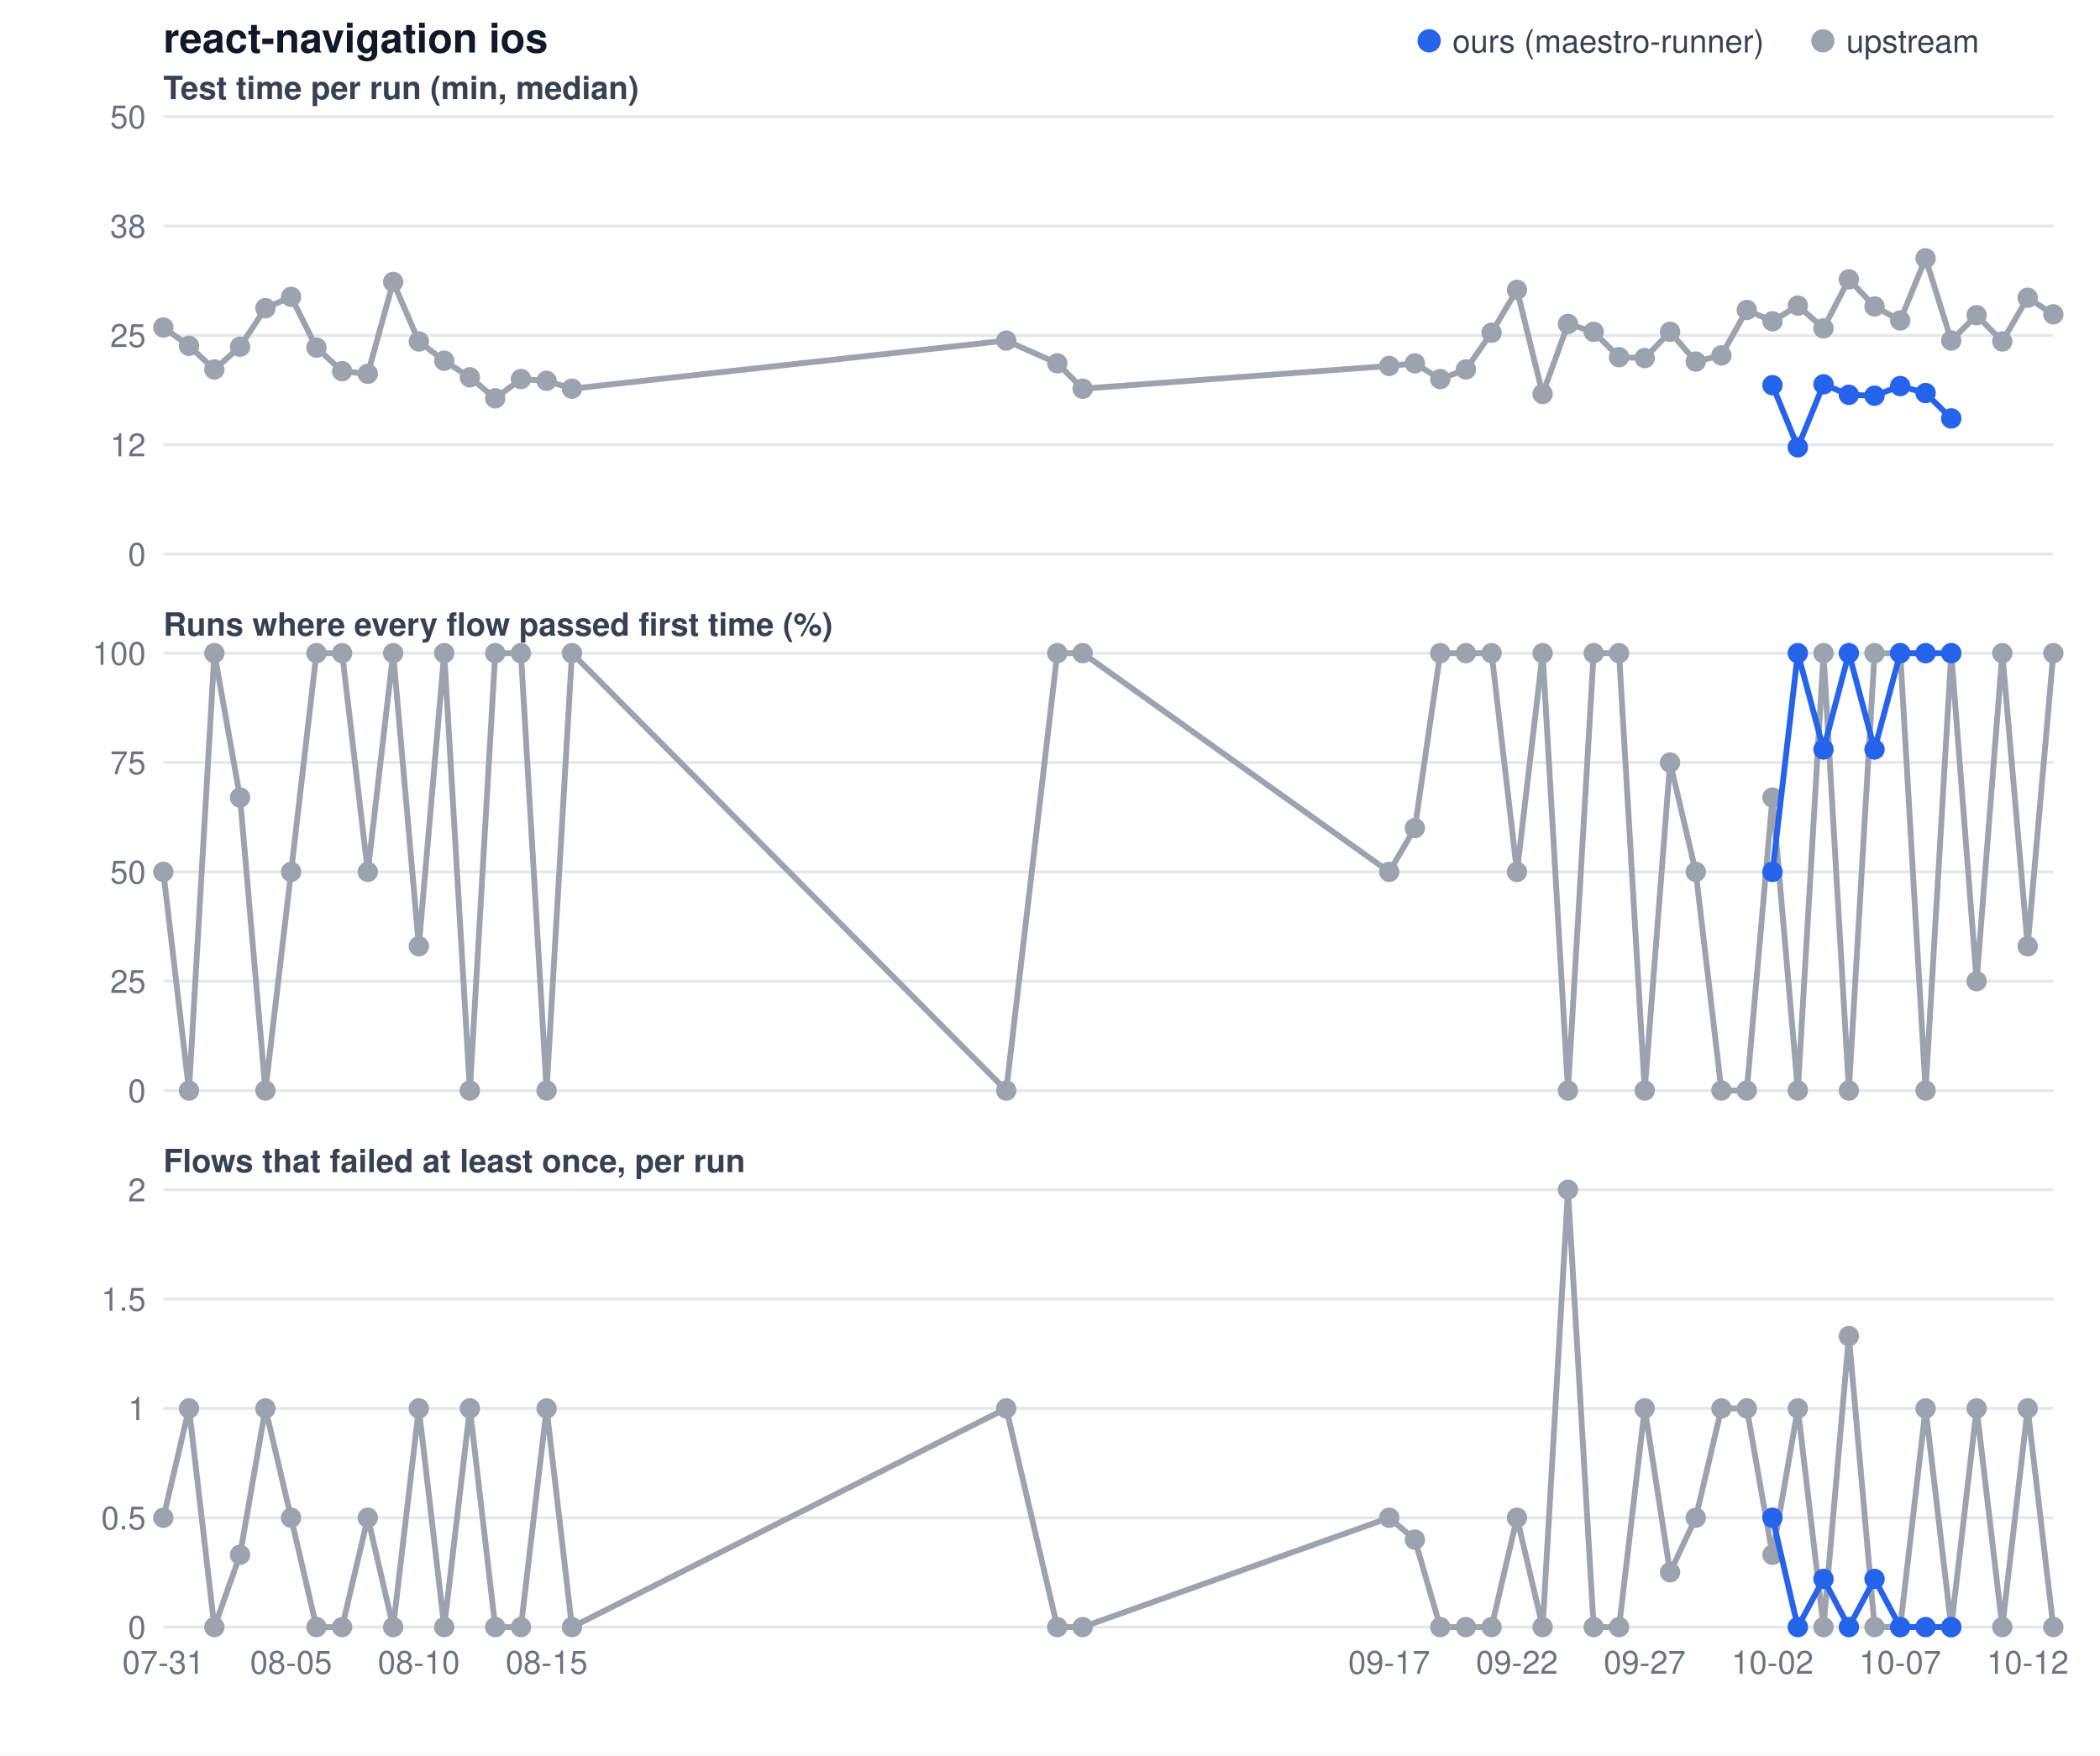
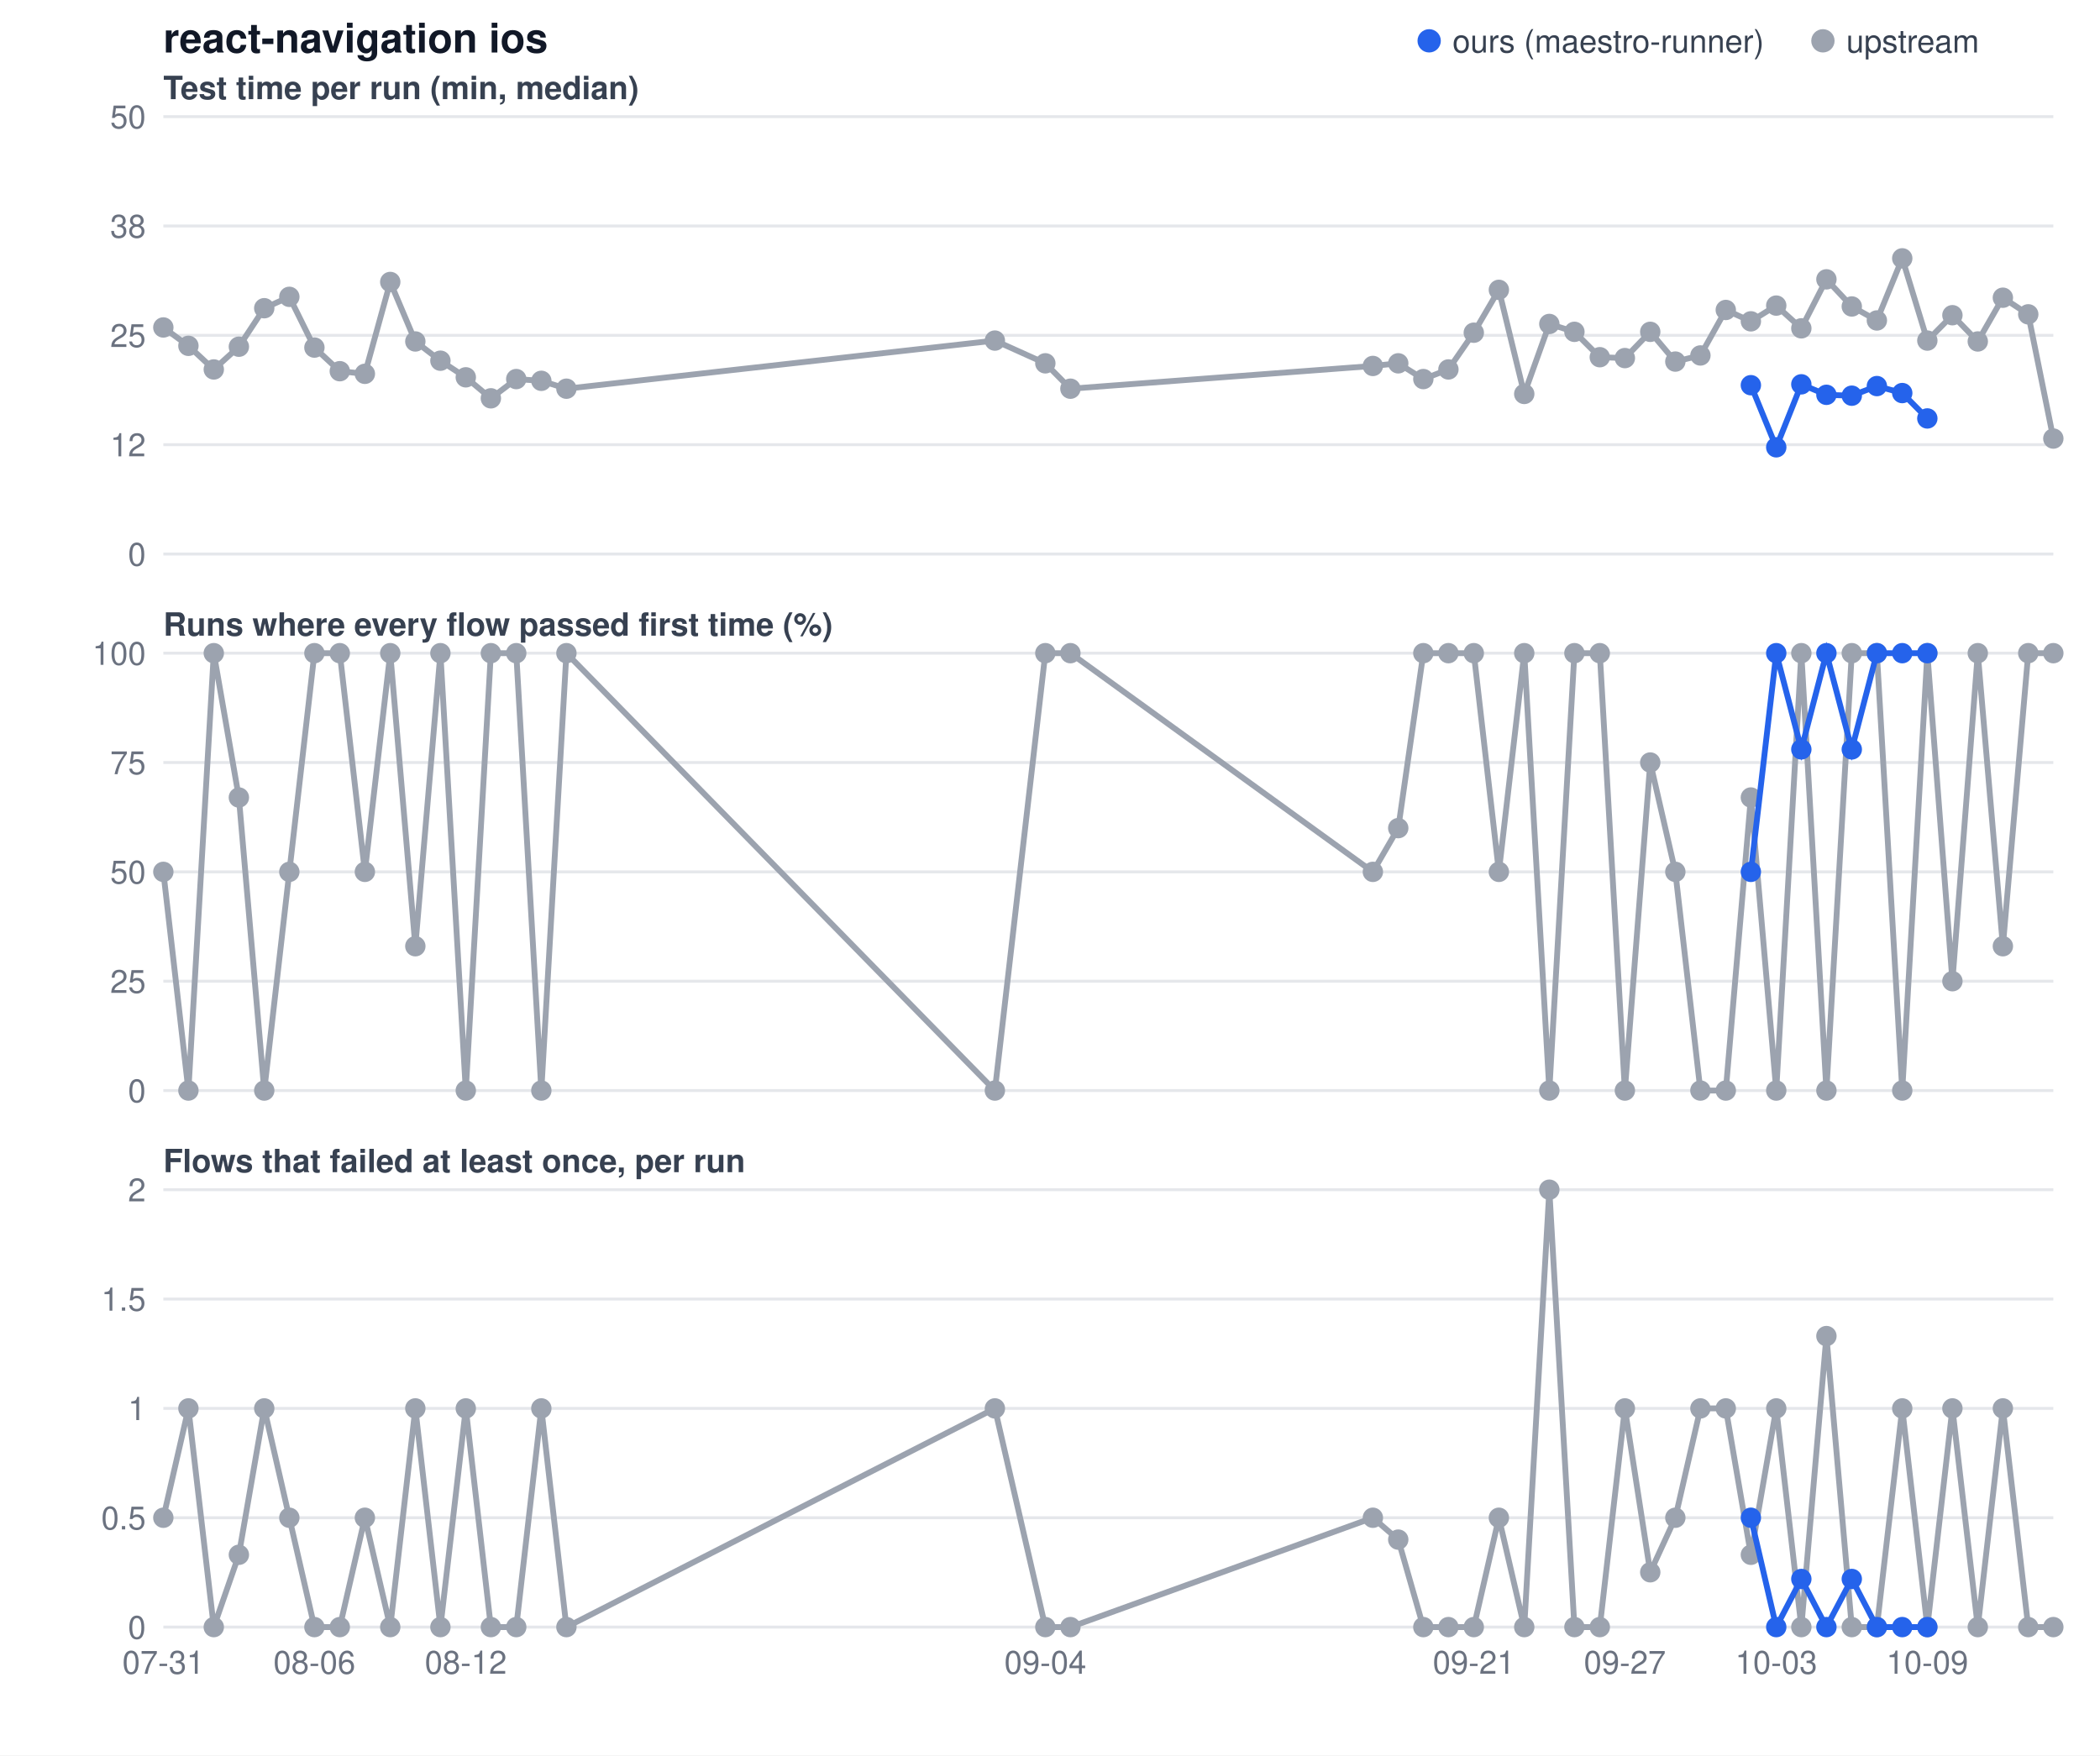
<svg xmlns="http://www.w3.org/2000/svg" width="720" height="602" font-family="-apple-system,Segoe UI,Helvetica,Arial,sans-serif" font-size="11">
  <rect width="100%" height="100%" fill="#ffffff" />
  <text x="56" y="18" font-size="14" font-weight="600" fill="#111827">react-navigation ios</text>
  <circle cx="490" cy="14" r="4" fill="#2563eb" />
  <text x="498" y="18" fill="#374151">ours (maestro-runner)</text>
  <circle cx="625" cy="14" r="4" fill="#9ca3af" />
  <text x="633" y="18" fill="#374151">upstream</text>
  <text x="56" y="34" fill="#374151" font-weight="600">Test time per run (min, median)</text>
  <line x1="56" x2="704" y1="190.0" y2="190.0" stroke="#e5e7eb" />
  <text x="50" y="194.0" text-anchor="end" fill="#6b7280">0</text>
  <line x1="56" x2="704" y1="152.5" y2="152.5" stroke="#e5e7eb" />
  <text x="50" y="156.5" text-anchor="end" fill="#6b7280">12</text>
  <line x1="56" x2="704" y1="115.0" y2="115.0" stroke="#e5e7eb" />
  <text x="50" y="119.0" text-anchor="end" fill="#6b7280">25</text>
  <line x1="56" x2="704" y1="77.5" y2="77.5" stroke="#e5e7eb" />
  <text x="50" y="81.5" text-anchor="end" fill="#6b7280">38</text>
  <line x1="56" x2="704" y1="40.0" y2="40.0" stroke="#e5e7eb" />
  <text x="50" y="44.0" text-anchor="end" fill="#6b7280">50</text>
-   <polyline fill="none" stroke="#9ca3af" stroke-width="2" points="56.0,112.3 64.8,118.6 73.5,126.7 82.3,118.9 91.0,105.7 99.8,101.8 108.5,119.2 117.3,127.3 126.1,128.2 134.8,96.7 143.6,117.1 152.3,123.7 161.1,129.4 169.8,136.6 178.6,130.0 187.4,130.6 196.1,133.3 345.0,116.8 362.5,124.6 371.2,133.3 476.3,125.5 485.1,124.6 493.8,130.0 502.6,126.7 511.4,114.1 520.1,99.4 528.9,135.1 537.6,111.1 546.4,113.8 555.1,122.5 563.9,122.8 572.6,113.8 581.4,124.0 590.2,121.9 598.9,106.3 607.7,110.2 616.4,104.8 625.2,112.6 633.9,95.8 642.7,105.1 651.5,109.9 660.2,88.6 669.0,116.8 677.7,108.1 686.5,117.1 695.2,102.1 704.0,107.8" />
+   <polyline fill="none" stroke="#9ca3af" stroke-width="2" points="56.0,112.3 64.6,118.6 73.3,126.7 81.9,118.9 90.6,105.7 99.2,101.8 107.8,119.2 116.5,127.3 125.1,128.2 133.8,96.7 142.4,117.1 151.0,123.7 159.7,129.4 168.3,136.6 177.0,130.0 185.6,130.6 194.2,133.3 341.1,116.8 358.4,124.6 367.0,133.3 470.7,125.5 479.4,124.6 488.0,130.0 496.6,126.7 505.3,114.1 513.9,99.4 522.6,135.1 531.2,111.1 539.8,113.8 548.5,122.5 557.1,122.8 565.8,113.8 574.4,124.0 583.0,121.9 591.7,106.3 600.3,110.2 609.0,104.8 617.6,112.6 626.2,95.8 634.9,105.1 643.5,109.9 652.2,88.6 660.8,116.8 669.4,108.1 678.1,117.1 686.7,102.1 695.4,107.8 704.0,150.4" />
  <circle cx="56.0" cy="112.3" r="3.5" fill="#9ca3af" />
-   <circle cx="64.8" cy="118.6" r="3.5" fill="#9ca3af" />
-   <circle cx="73.5" cy="126.7" r="3.5" fill="#9ca3af" />
-   <circle cx="82.3" cy="118.9" r="3.5" fill="#9ca3af" />
-   <circle cx="91.0" cy="105.7" r="3.5" fill="#9ca3af" />
-   <circle cx="99.8" cy="101.8" r="3.5" fill="#9ca3af" />
-   <circle cx="108.5" cy="119.2" r="3.5" fill="#9ca3af" />
-   <circle cx="117.3" cy="127.3" r="3.5" fill="#9ca3af" />
-   <circle cx="126.1" cy="128.2" r="3.5" fill="#9ca3af" />
-   <circle cx="134.8" cy="96.7" r="3.5" fill="#9ca3af" />
-   <circle cx="143.6" cy="117.1" r="3.5" fill="#9ca3af" />
-   <circle cx="152.3" cy="123.7" r="3.5" fill="#9ca3af" />
-   <circle cx="161.1" cy="129.4" r="3.5" fill="#9ca3af" />
-   <circle cx="169.8" cy="136.6" r="3.5" fill="#9ca3af" />
-   <circle cx="178.6" cy="130.0" r="3.5" fill="#9ca3af" />
-   <circle cx="187.4" cy="130.6" r="3.5" fill="#9ca3af" />
-   <circle cx="196.1" cy="133.3" r="3.5" fill="#9ca3af" />
-   <circle cx="345.0" cy="116.8" r="3.5" fill="#9ca3af" />
-   <circle cx="362.5" cy="124.6" r="3.5" fill="#9ca3af" />
-   <circle cx="371.2" cy="133.3" r="3.5" fill="#9ca3af" />
-   <circle cx="476.3" cy="125.5" r="3.5" fill="#9ca3af" />
-   <circle cx="485.1" cy="124.6" r="3.5" fill="#9ca3af" />
-   <circle cx="493.8" cy="130.0" r="3.5" fill="#9ca3af" />
-   <circle cx="502.6" cy="126.7" r="3.5" fill="#9ca3af" />
-   <circle cx="511.4" cy="114.1" r="3.5" fill="#9ca3af" />
-   <circle cx="520.1" cy="99.4" r="3.5" fill="#9ca3af" />
-   <circle cx="528.9" cy="135.1" r="3.5" fill="#9ca3af" />
-   <circle cx="537.6" cy="111.1" r="3.5" fill="#9ca3af" />
-   <circle cx="546.4" cy="113.8" r="3.5" fill="#9ca3af" />
-   <circle cx="555.1" cy="122.5" r="3.5" fill="#9ca3af" />
-   <circle cx="563.9" cy="122.8" r="3.5" fill="#9ca3af" />
-   <circle cx="572.6" cy="113.8" r="3.5" fill="#9ca3af" />
-   <circle cx="581.4" cy="124.0" r="3.5" fill="#9ca3af" />
-   <circle cx="590.2" cy="121.9" r="3.5" fill="#9ca3af" />
-   <circle cx="598.9" cy="106.3" r="3.5" fill="#9ca3af" />
-   <circle cx="607.7" cy="110.2" r="3.5" fill="#9ca3af" />
-   <circle cx="616.4" cy="104.8" r="3.5" fill="#9ca3af" />
-   <circle cx="625.2" cy="112.6" r="3.5" fill="#9ca3af" />
-   <circle cx="633.9" cy="95.8" r="3.5" fill="#9ca3af" />
-   <circle cx="642.7" cy="105.1" r="3.5" fill="#9ca3af" />
-   <circle cx="651.5" cy="109.9" r="3.5" fill="#9ca3af" />
-   <circle cx="660.2" cy="88.6" r="3.5" fill="#9ca3af" />
-   <circle cx="669.0" cy="116.8" r="3.5" fill="#9ca3af" />
-   <circle cx="677.7" cy="108.1" r="3.5" fill="#9ca3af" />
-   <circle cx="686.5" cy="117.1" r="3.5" fill="#9ca3af" />
-   <circle cx="695.2" cy="102.1" r="3.5" fill="#9ca3af" />
-   <circle cx="704.0" cy="107.8" r="3.5" fill="#9ca3af" />
-   <polyline fill="none" stroke="#2563eb" stroke-width="2" points="607.7,132.1 616.4,153.4 625.2,131.8 633.9,135.4 642.7,135.7 651.5,132.4 660.2,134.8 669.0,143.5" />
-   <circle cx="607.7" cy="132.1" r="3.5" fill="#2563eb" />
-   <circle cx="616.4" cy="153.4" r="3.5" fill="#2563eb" />
-   <circle cx="625.2" cy="131.8" r="3.5" fill="#2563eb" />
-   <circle cx="633.9" cy="135.4" r="3.5" fill="#2563eb" />
-   <circle cx="642.7" cy="135.7" r="3.5" fill="#2563eb" />
-   <circle cx="651.5" cy="132.4" r="3.5" fill="#2563eb" />
-   <circle cx="660.2" cy="134.8" r="3.5" fill="#2563eb" />
-   <circle cx="669.0" cy="143.5" r="3.5" fill="#2563eb" />
+   <circle cx="64.6" cy="118.6" r="3.5" fill="#9ca3af" />
+   <circle cx="73.3" cy="126.7" r="3.5" fill="#9ca3af" />
+   <circle cx="81.9" cy="118.9" r="3.5" fill="#9ca3af" />
+   <circle cx="90.6" cy="105.7" r="3.5" fill="#9ca3af" />
+   <circle cx="99.2" cy="101.8" r="3.5" fill="#9ca3af" />
+   <circle cx="107.8" cy="119.2" r="3.5" fill="#9ca3af" />
+   <circle cx="116.5" cy="127.3" r="3.5" fill="#9ca3af" />
+   <circle cx="125.1" cy="128.2" r="3.5" fill="#9ca3af" />
+   <circle cx="133.8" cy="96.7" r="3.5" fill="#9ca3af" />
+   <circle cx="142.4" cy="117.1" r="3.5" fill="#9ca3af" />
+   <circle cx="151.0" cy="123.7" r="3.5" fill="#9ca3af" />
+   <circle cx="159.7" cy="129.4" r="3.5" fill="#9ca3af" />
+   <circle cx="168.3" cy="136.6" r="3.5" fill="#9ca3af" />
+   <circle cx="177.0" cy="130.0" r="3.5" fill="#9ca3af" />
+   <circle cx="185.6" cy="130.6" r="3.5" fill="#9ca3af" />
+   <circle cx="194.2" cy="133.3" r="3.5" fill="#9ca3af" />
+   <circle cx="341.1" cy="116.8" r="3.5" fill="#9ca3af" />
+   <circle cx="358.4" cy="124.6" r="3.5" fill="#9ca3af" />
+   <circle cx="367.0" cy="133.3" r="3.5" fill="#9ca3af" />
+   <circle cx="470.7" cy="125.5" r="3.5" fill="#9ca3af" />
+   <circle cx="479.4" cy="124.6" r="3.5" fill="#9ca3af" />
+   <circle cx="488.0" cy="130.0" r="3.5" fill="#9ca3af" />
+   <circle cx="496.6" cy="126.7" r="3.5" fill="#9ca3af" />
+   <circle cx="505.3" cy="114.1" r="3.5" fill="#9ca3af" />
+   <circle cx="513.9" cy="99.4" r="3.5" fill="#9ca3af" />
+   <circle cx="522.6" cy="135.1" r="3.5" fill="#9ca3af" />
+   <circle cx="531.2" cy="111.1" r="3.5" fill="#9ca3af" />
+   <circle cx="539.8" cy="113.8" r="3.5" fill="#9ca3af" />
+   <circle cx="548.5" cy="122.5" r="3.5" fill="#9ca3af" />
+   <circle cx="557.1" cy="122.8" r="3.5" fill="#9ca3af" />
+   <circle cx="565.8" cy="113.8" r="3.5" fill="#9ca3af" />
+   <circle cx="574.4" cy="124.0" r="3.5" fill="#9ca3af" />
+   <circle cx="583.0" cy="121.9" r="3.5" fill="#9ca3af" />
+   <circle cx="591.7" cy="106.3" r="3.5" fill="#9ca3af" />
+   <circle cx="600.3" cy="110.2" r="3.5" fill="#9ca3af" />
+   <circle cx="609.0" cy="104.8" r="3.5" fill="#9ca3af" />
+   <circle cx="617.6" cy="112.6" r="3.5" fill="#9ca3af" />
+   <circle cx="626.2" cy="95.8" r="3.5" fill="#9ca3af" />
+   <circle cx="634.9" cy="105.1" r="3.5" fill="#9ca3af" />
+   <circle cx="643.5" cy="109.9" r="3.5" fill="#9ca3af" />
+   <circle cx="652.2" cy="88.6" r="3.5" fill="#9ca3af" />
+   <circle cx="660.8" cy="116.8" r="3.5" fill="#9ca3af" />
+   <circle cx="669.4" cy="108.1" r="3.5" fill="#9ca3af" />
+   <circle cx="678.1" cy="117.1" r="3.5" fill="#9ca3af" />
+   <circle cx="686.7" cy="102.1" r="3.5" fill="#9ca3af" />
+   <circle cx="695.4" cy="107.8" r="3.5" fill="#9ca3af" />
+   <circle cx="704.0" cy="150.4" r="3.5" fill="#9ca3af" />
+   <polyline fill="none" stroke="#2563eb" stroke-width="2" points="600.3,132.1 609.0,153.4 617.6,131.8 626.2,135.4 634.9,135.7 643.5,132.4 652.2,134.8 660.8,143.5" />
+   <circle cx="600.3" cy="132.1" r="3.5" fill="#2563eb" />
+   <circle cx="609.0" cy="153.4" r="3.5" fill="#2563eb" />
+   <circle cx="617.6" cy="131.8" r="3.5" fill="#2563eb" />
+   <circle cx="626.2" cy="135.4" r="3.5" fill="#2563eb" />
+   <circle cx="634.9" cy="135.7" r="3.5" fill="#2563eb" />
+   <circle cx="643.5" cy="132.4" r="3.5" fill="#2563eb" />
+   <circle cx="652.2" cy="134.8" r="3.5" fill="#2563eb" />
+   <circle cx="660.8" cy="143.5" r="3.5" fill="#2563eb" />
  <text x="56" y="218" fill="#374151" font-weight="600">Runs where every flow passed first time (%)</text>
  <line x1="56" x2="704" y1="374.0" y2="374.0" stroke="#e5e7eb" />
  <text x="50" y="378.0" text-anchor="end" fill="#6b7280">0</text>
  <line x1="56" x2="704" y1="336.5" y2="336.5" stroke="#e5e7eb" />
  <text x="50" y="340.5" text-anchor="end" fill="#6b7280">25</text>
  <line x1="56" x2="704" y1="299.0" y2="299.0" stroke="#e5e7eb" />
  <text x="50" y="303.0" text-anchor="end" fill="#6b7280">50</text>
  <line x1="56" x2="704" y1="261.5" y2="261.5" stroke="#e5e7eb" />
  <text x="50" y="265.5" text-anchor="end" fill="#6b7280">75</text>
  <line x1="56" x2="704" y1="224.0" y2="224.0" stroke="#e5e7eb" />
  <text x="50" y="228.0" text-anchor="end" fill="#6b7280">100</text>
-   <polyline fill="none" stroke="#9ca3af" stroke-width="2" points="56.0,299.0 64.8,374.0 73.5,224.0 82.3,273.5 91.0,374.0 99.8,299.0 108.5,224.0 117.3,224.0 126.1,299.0 134.8,224.0 143.6,324.5 152.3,224.0 161.1,374.0 169.8,224.0 178.6,224.0 187.4,374.0 196.1,224.0 345.0,374.0 362.5,224.0 371.2,224.0 476.3,299.0 485.1,284.0 493.8,224.0 502.6,224.0 511.4,224.0 520.1,299.0 528.9,224.0 537.6,374.0 546.4,224.0 555.1,224.0 563.9,374.0 572.6,261.5 581.4,299.0 590.2,374.0 598.9,374.0 607.7,273.5 616.4,374.0 625.2,224.0 633.9,374.0 642.7,224.0 651.5,224.0 660.2,374.0 669.0,224.0 677.7,336.5 686.5,224.0 695.2,324.5 704.0,224.0" />
+   <polyline fill="none" stroke="#9ca3af" stroke-width="2" points="56.0,299.0 64.6,374.0 73.3,224.0 81.9,273.5 90.6,374.0 99.2,299.0 107.8,224.0 116.5,224.0 125.1,299.0 133.8,224.0 142.4,324.5 151.0,224.0 159.7,374.0 168.3,224.0 177.0,224.0 185.6,374.0 194.2,224.0 341.1,374.0 358.4,224.0 367.0,224.0 470.7,299.0 479.4,284.0 488.0,224.0 496.6,224.0 505.3,224.0 513.9,299.0 522.6,224.0 531.2,374.0 539.8,224.0 548.5,224.0 557.1,374.0 565.8,261.5 574.4,299.0 583.0,374.0 591.7,374.0 600.3,273.5 609.0,374.0 617.6,224.0 626.2,374.0 634.9,224.0 643.5,224.0 652.2,374.0 660.8,224.0 669.4,336.5 678.1,224.0 686.7,324.5 695.4,224.0 704.0,224.0" />
  <circle cx="56.0" cy="299.0" r="3.5" fill="#9ca3af" />
-   <circle cx="64.8" cy="374.0" r="3.5" fill="#9ca3af" />
-   <circle cx="73.5" cy="224.0" r="3.5" fill="#9ca3af" />
-   <circle cx="82.3" cy="273.5" r="3.5" fill="#9ca3af" />
-   <circle cx="91.0" cy="374.0" r="3.5" fill="#9ca3af" />
-   <circle cx="99.8" cy="299.0" r="3.5" fill="#9ca3af" />
-   <circle cx="108.5" cy="224.0" r="3.5" fill="#9ca3af" />
-   <circle cx="117.3" cy="224.0" r="3.5" fill="#9ca3af" />
-   <circle cx="126.1" cy="299.0" r="3.5" fill="#9ca3af" />
-   <circle cx="134.8" cy="224.0" r="3.5" fill="#9ca3af" />
-   <circle cx="143.6" cy="324.5" r="3.5" fill="#9ca3af" />
-   <circle cx="152.3" cy="224.0" r="3.5" fill="#9ca3af" />
-   <circle cx="161.1" cy="374.0" r="3.5" fill="#9ca3af" />
-   <circle cx="169.8" cy="224.0" r="3.5" fill="#9ca3af" />
-   <circle cx="178.6" cy="224.0" r="3.5" fill="#9ca3af" />
-   <circle cx="187.4" cy="374.0" r="3.5" fill="#9ca3af" />
-   <circle cx="196.1" cy="224.0" r="3.5" fill="#9ca3af" />
-   <circle cx="345.0" cy="374.0" r="3.5" fill="#9ca3af" />
-   <circle cx="362.5" cy="224.0" r="3.5" fill="#9ca3af" />
-   <circle cx="371.2" cy="224.0" r="3.5" fill="#9ca3af" />
-   <circle cx="476.3" cy="299.0" r="3.5" fill="#9ca3af" />
-   <circle cx="485.1" cy="284.0" r="3.5" fill="#9ca3af" />
-   <circle cx="493.8" cy="224.0" r="3.5" fill="#9ca3af" />
-   <circle cx="502.6" cy="224.0" r="3.5" fill="#9ca3af" />
-   <circle cx="511.4" cy="224.0" r="3.5" fill="#9ca3af" />
-   <circle cx="520.1" cy="299.0" r="3.5" fill="#9ca3af" />
-   <circle cx="528.9" cy="224.0" r="3.5" fill="#9ca3af" />
-   <circle cx="537.6" cy="374.0" r="3.5" fill="#9ca3af" />
-   <circle cx="546.4" cy="224.0" r="3.5" fill="#9ca3af" />
-   <circle cx="555.1" cy="224.0" r="3.5" fill="#9ca3af" />
-   <circle cx="563.9" cy="374.0" r="3.5" fill="#9ca3af" />
-   <circle cx="572.6" cy="261.5" r="3.5" fill="#9ca3af" />
-   <circle cx="581.4" cy="299.0" r="3.5" fill="#9ca3af" />
-   <circle cx="590.2" cy="374.0" r="3.5" fill="#9ca3af" />
-   <circle cx="598.9" cy="374.0" r="3.5" fill="#9ca3af" />
-   <circle cx="607.7" cy="273.5" r="3.5" fill="#9ca3af" />
-   <circle cx="616.4" cy="374.0" r="3.5" fill="#9ca3af" />
-   <circle cx="625.2" cy="224.0" r="3.5" fill="#9ca3af" />
-   <circle cx="633.9" cy="374.0" r="3.5" fill="#9ca3af" />
-   <circle cx="642.7" cy="224.0" r="3.5" fill="#9ca3af" />
-   <circle cx="651.5" cy="224.0" r="3.5" fill="#9ca3af" />
-   <circle cx="660.2" cy="374.0" r="3.5" fill="#9ca3af" />
-   <circle cx="669.0" cy="224.0" r="3.5" fill="#9ca3af" />
-   <circle cx="677.7" cy="336.5" r="3.5" fill="#9ca3af" />
-   <circle cx="686.5" cy="224.0" r="3.5" fill="#9ca3af" />
-   <circle cx="695.2" cy="324.5" r="3.5" fill="#9ca3af" />
+   <circle cx="64.6" cy="374.0" r="3.5" fill="#9ca3af" />
+   <circle cx="73.3" cy="224.0" r="3.5" fill="#9ca3af" />
+   <circle cx="81.9" cy="273.5" r="3.5" fill="#9ca3af" />
+   <circle cx="90.6" cy="374.0" r="3.5" fill="#9ca3af" />
+   <circle cx="99.2" cy="299.0" r="3.5" fill="#9ca3af" />
+   <circle cx="107.8" cy="224.0" r="3.5" fill="#9ca3af" />
+   <circle cx="116.5" cy="224.0" r="3.5" fill="#9ca3af" />
+   <circle cx="125.1" cy="299.0" r="3.5" fill="#9ca3af" />
+   <circle cx="133.8" cy="224.0" r="3.5" fill="#9ca3af" />
+   <circle cx="142.4" cy="324.5" r="3.5" fill="#9ca3af" />
+   <circle cx="151.0" cy="224.0" r="3.5" fill="#9ca3af" />
+   <circle cx="159.7" cy="374.0" r="3.5" fill="#9ca3af" />
+   <circle cx="168.3" cy="224.0" r="3.5" fill="#9ca3af" />
+   <circle cx="177.0" cy="224.0" r="3.5" fill="#9ca3af" />
+   <circle cx="185.6" cy="374.0" r="3.5" fill="#9ca3af" />
+   <circle cx="194.2" cy="224.0" r="3.5" fill="#9ca3af" />
+   <circle cx="341.1" cy="374.0" r="3.5" fill="#9ca3af" />
+   <circle cx="358.4" cy="224.0" r="3.5" fill="#9ca3af" />
+   <circle cx="367.0" cy="224.0" r="3.5" fill="#9ca3af" />
+   <circle cx="470.7" cy="299.0" r="3.5" fill="#9ca3af" />
+   <circle cx="479.4" cy="284.0" r="3.5" fill="#9ca3af" />
+   <circle cx="488.0" cy="224.0" r="3.5" fill="#9ca3af" />
+   <circle cx="496.6" cy="224.0" r="3.5" fill="#9ca3af" />
+   <circle cx="505.3" cy="224.0" r="3.5" fill="#9ca3af" />
+   <circle cx="513.9" cy="299.0" r="3.5" fill="#9ca3af" />
+   <circle cx="522.6" cy="224.0" r="3.5" fill="#9ca3af" />
+   <circle cx="531.2" cy="374.0" r="3.5" fill="#9ca3af" />
+   <circle cx="539.8" cy="224.0" r="3.5" fill="#9ca3af" />
+   <circle cx="548.5" cy="224.0" r="3.5" fill="#9ca3af" />
+   <circle cx="557.1" cy="374.0" r="3.5" fill="#9ca3af" />
+   <circle cx="565.8" cy="261.5" r="3.5" fill="#9ca3af" />
+   <circle cx="574.4" cy="299.0" r="3.5" fill="#9ca3af" />
+   <circle cx="583.0" cy="374.0" r="3.5" fill="#9ca3af" />
+   <circle cx="591.7" cy="374.0" r="3.5" fill="#9ca3af" />
+   <circle cx="600.3" cy="273.5" r="3.5" fill="#9ca3af" />
+   <circle cx="609.0" cy="374.0" r="3.5" fill="#9ca3af" />
+   <circle cx="617.6" cy="224.0" r="3.5" fill="#9ca3af" />
+   <circle cx="626.2" cy="374.0" r="3.5" fill="#9ca3af" />
+   <circle cx="634.9" cy="224.0" r="3.5" fill="#9ca3af" />
+   <circle cx="643.5" cy="224.0" r="3.5" fill="#9ca3af" />
+   <circle cx="652.2" cy="374.0" r="3.5" fill="#9ca3af" />
+   <circle cx="660.8" cy="224.0" r="3.5" fill="#9ca3af" />
+   <circle cx="669.4" cy="336.5" r="3.5" fill="#9ca3af" />
+   <circle cx="678.1" cy="224.0" r="3.5" fill="#9ca3af" />
+   <circle cx="686.7" cy="324.5" r="3.5" fill="#9ca3af" />
+   <circle cx="695.4" cy="224.0" r="3.5" fill="#9ca3af" />
  <circle cx="704.0" cy="224.0" r="3.5" fill="#9ca3af" />
-   <polyline fill="none" stroke="#2563eb" stroke-width="2" points="607.7,299.0 616.4,224.0 625.2,257.0 633.9,224.0 642.7,257.0 651.5,224.0 660.2,224.0 669.0,224.0" />
-   <circle cx="607.7" cy="299.0" r="3.5" fill="#2563eb" />
-   <circle cx="616.4" cy="224.0" r="3.5" fill="#2563eb" />
-   <circle cx="625.2" cy="257.0" r="3.5" fill="#2563eb" />
-   <circle cx="633.9" cy="224.0" r="3.5" fill="#2563eb" />
-   <circle cx="642.7" cy="257.0" r="3.5" fill="#2563eb" />
-   <circle cx="651.5" cy="224.0" r="3.5" fill="#2563eb" />
-   <circle cx="660.2" cy="224.0" r="3.5" fill="#2563eb" />
-   <circle cx="669.0" cy="224.0" r="3.5" fill="#2563eb" />
+   <polyline fill="none" stroke="#2563eb" stroke-width="2" points="600.3,299.0 609.0,224.0 617.6,257.0 626.2,224.0 634.9,257.0 643.5,224.0 652.2,224.0 660.8,224.0" />
+   <circle cx="600.3" cy="299.0" r="3.5" fill="#2563eb" />
+   <circle cx="609.0" cy="224.0" r="3.5" fill="#2563eb" />
+   <circle cx="617.6" cy="257.0" r="3.5" fill="#2563eb" />
+   <circle cx="626.2" cy="224.0" r="3.5" fill="#2563eb" />
+   <circle cx="634.9" cy="257.0" r="3.5" fill="#2563eb" />
+   <circle cx="643.5" cy="224.0" r="3.5" fill="#2563eb" />
+   <circle cx="652.2" cy="224.0" r="3.5" fill="#2563eb" />
+   <circle cx="660.8" cy="224.0" r="3.5" fill="#2563eb" />
  <text x="56" y="402" fill="#374151" font-weight="600">Flows that failed at least once, per run</text>
  <line x1="56" x2="704" y1="558.0" y2="558.0" stroke="#e5e7eb" />
  <text x="50" y="562.0" text-anchor="end" fill="#6b7280">0</text>
  <line x1="56" x2="704" y1="520.5" y2="520.5" stroke="#e5e7eb" />
  <text x="50" y="524.5" text-anchor="end" fill="#6b7280">0.5</text>
  <line x1="56" x2="704" y1="483.0" y2="483.0" stroke="#e5e7eb" />
  <text x="50" y="487.0" text-anchor="end" fill="#6b7280">1</text>
  <line x1="56" x2="704" y1="445.5" y2="445.5" stroke="#e5e7eb" />
  <text x="50" y="449.5" text-anchor="end" fill="#6b7280">1.5</text>
  <line x1="56" x2="704" y1="408.0" y2="408.0" stroke="#e5e7eb" />
  <text x="50" y="412.0" text-anchor="end" fill="#6b7280">2</text>
-   <polyline fill="none" stroke="#9ca3af" stroke-width="2" points="56.0,520.5 64.8,483.0 73.5,558.0 82.3,533.2 91.0,483.0 99.8,520.5 108.5,558.0 117.3,558.0 126.1,520.5 134.8,558.0 143.6,483.0 152.3,558.0 161.1,483.0 169.8,558.0 178.6,558.0 187.4,483.0 196.1,558.0 345.0,483.0 362.5,558.0 371.2,558.0 476.3,520.5 485.1,528.0 493.8,558.0 502.6,558.0 511.4,558.0 520.1,520.5 528.9,558.0 537.6,408.0 546.4,558.0 555.1,558.0 563.9,483.0 572.6,539.2 581.4,520.5 590.2,483.0 598.9,483.0 607.7,533.2 616.4,483.0 625.2,558.0 633.9,458.2 642.7,558.0 651.5,558.0 660.2,483.0 669.0,558.0 677.7,483.0 686.5,558.0 695.2,483.0 704.0,558.0" />
+   <polyline fill="none" stroke="#9ca3af" stroke-width="2" points="56.0,520.5 64.6,483.0 73.3,558.0 81.9,533.2 90.6,483.0 99.2,520.5 107.8,558.0 116.5,558.0 125.1,520.5 133.8,558.0 142.4,483.0 151.0,558.0 159.7,483.0 168.3,558.0 177.0,558.0 185.6,483.0 194.2,558.0 341.1,483.0 358.4,558.0 367.0,558.0 470.7,520.5 479.4,528.0 488.0,558.0 496.6,558.0 505.3,558.0 513.9,520.5 522.6,558.0 531.2,408.0 539.8,558.0 548.5,558.0 557.1,483.0 565.8,539.2 574.4,520.5 583.0,483.0 591.7,483.0 600.3,533.2 609.0,483.0 617.6,558.0 626.2,458.2 634.9,558.0 643.5,558.0 652.2,483.0 660.8,558.0 669.4,483.0 678.1,558.0 686.7,483.0 695.4,558.0 704.0,558.0" />
  <circle cx="56.0" cy="520.5" r="3.5" fill="#9ca3af" />
-   <circle cx="64.8" cy="483.0" r="3.5" fill="#9ca3af" />
-   <circle cx="73.5" cy="558.0" r="3.5" fill="#9ca3af" />
-   <circle cx="82.3" cy="533.2" r="3.5" fill="#9ca3af" />
-   <circle cx="91.0" cy="483.0" r="3.5" fill="#9ca3af" />
-   <circle cx="99.8" cy="520.5" r="3.5" fill="#9ca3af" />
-   <circle cx="108.5" cy="558.0" r="3.5" fill="#9ca3af" />
-   <circle cx="117.3" cy="558.0" r="3.5" fill="#9ca3af" />
-   <circle cx="126.1" cy="520.5" r="3.5" fill="#9ca3af" />
-   <circle cx="134.8" cy="558.0" r="3.5" fill="#9ca3af" />
-   <circle cx="143.6" cy="483.0" r="3.5" fill="#9ca3af" />
-   <circle cx="152.3" cy="558.0" r="3.5" fill="#9ca3af" />
-   <circle cx="161.1" cy="483.0" r="3.5" fill="#9ca3af" />
-   <circle cx="169.8" cy="558.0" r="3.5" fill="#9ca3af" />
-   <circle cx="178.6" cy="558.0" r="3.5" fill="#9ca3af" />
-   <circle cx="187.4" cy="483.0" r="3.5" fill="#9ca3af" />
-   <circle cx="196.1" cy="558.0" r="3.5" fill="#9ca3af" />
-   <circle cx="345.0" cy="483.0" r="3.5" fill="#9ca3af" />
-   <circle cx="362.5" cy="558.0" r="3.5" fill="#9ca3af" />
-   <circle cx="371.2" cy="558.0" r="3.5" fill="#9ca3af" />
-   <circle cx="476.3" cy="520.5" r="3.5" fill="#9ca3af" />
-   <circle cx="485.1" cy="528.0" r="3.5" fill="#9ca3af" />
-   <circle cx="493.8" cy="558.0" r="3.5" fill="#9ca3af" />
-   <circle cx="502.6" cy="558.0" r="3.5" fill="#9ca3af" />
-   <circle cx="511.4" cy="558.0" r="3.5" fill="#9ca3af" />
-   <circle cx="520.1" cy="520.5" r="3.5" fill="#9ca3af" />
-   <circle cx="528.9" cy="558.0" r="3.5" fill="#9ca3af" />
-   <circle cx="537.6" cy="408.0" r="3.5" fill="#9ca3af" />
-   <circle cx="546.4" cy="558.0" r="3.5" fill="#9ca3af" />
-   <circle cx="555.1" cy="558.0" r="3.5" fill="#9ca3af" />
-   <circle cx="563.9" cy="483.0" r="3.5" fill="#9ca3af" />
-   <circle cx="572.6" cy="539.2" r="3.5" fill="#9ca3af" />
-   <circle cx="581.4" cy="520.5" r="3.5" fill="#9ca3af" />
-   <circle cx="590.2" cy="483.0" r="3.5" fill="#9ca3af" />
-   <circle cx="598.9" cy="483.0" r="3.5" fill="#9ca3af" />
-   <circle cx="607.7" cy="533.2" r="3.5" fill="#9ca3af" />
-   <circle cx="616.4" cy="483.0" r="3.5" fill="#9ca3af" />
-   <circle cx="625.2" cy="558.0" r="3.5" fill="#9ca3af" />
-   <circle cx="633.9" cy="458.2" r="3.5" fill="#9ca3af" />
-   <circle cx="642.7" cy="558.0" r="3.5" fill="#9ca3af" />
-   <circle cx="651.5" cy="558.0" r="3.5" fill="#9ca3af" />
-   <circle cx="660.2" cy="483.0" r="3.5" fill="#9ca3af" />
-   <circle cx="669.0" cy="558.0" r="3.5" fill="#9ca3af" />
-   <circle cx="677.7" cy="483.0" r="3.5" fill="#9ca3af" />
-   <circle cx="686.5" cy="558.0" r="3.5" fill="#9ca3af" />
-   <circle cx="695.2" cy="483.0" r="3.5" fill="#9ca3af" />
+   <circle cx="64.6" cy="483.0" r="3.5" fill="#9ca3af" />
+   <circle cx="73.3" cy="558.0" r="3.5" fill="#9ca3af" />
+   <circle cx="81.9" cy="533.2" r="3.5" fill="#9ca3af" />
+   <circle cx="90.6" cy="483.0" r="3.5" fill="#9ca3af" />
+   <circle cx="99.2" cy="520.5" r="3.5" fill="#9ca3af" />
+   <circle cx="107.8" cy="558.0" r="3.5" fill="#9ca3af" />
+   <circle cx="116.5" cy="558.0" r="3.5" fill="#9ca3af" />
+   <circle cx="125.1" cy="520.5" r="3.5" fill="#9ca3af" />
+   <circle cx="133.8" cy="558.0" r="3.5" fill="#9ca3af" />
+   <circle cx="142.4" cy="483.0" r="3.5" fill="#9ca3af" />
+   <circle cx="151.0" cy="558.0" r="3.5" fill="#9ca3af" />
+   <circle cx="159.7" cy="483.0" r="3.5" fill="#9ca3af" />
+   <circle cx="168.3" cy="558.0" r="3.5" fill="#9ca3af" />
+   <circle cx="177.0" cy="558.0" r="3.5" fill="#9ca3af" />
+   <circle cx="185.6" cy="483.0" r="3.5" fill="#9ca3af" />
+   <circle cx="194.2" cy="558.0" r="3.5" fill="#9ca3af" />
+   <circle cx="341.1" cy="483.0" r="3.5" fill="#9ca3af" />
+   <circle cx="358.4" cy="558.0" r="3.5" fill="#9ca3af" />
+   <circle cx="367.0" cy="558.0" r="3.5" fill="#9ca3af" />
+   <circle cx="470.7" cy="520.5" r="3.5" fill="#9ca3af" />
+   <circle cx="479.4" cy="528.0" r="3.5" fill="#9ca3af" />
+   <circle cx="488.0" cy="558.0" r="3.5" fill="#9ca3af" />
+   <circle cx="496.6" cy="558.0" r="3.5" fill="#9ca3af" />
+   <circle cx="505.3" cy="558.0" r="3.5" fill="#9ca3af" />
+   <circle cx="513.9" cy="520.5" r="3.5" fill="#9ca3af" />
+   <circle cx="522.6" cy="558.0" r="3.5" fill="#9ca3af" />
+   <circle cx="531.2" cy="408.0" r="3.5" fill="#9ca3af" />
+   <circle cx="539.8" cy="558.0" r="3.5" fill="#9ca3af" />
+   <circle cx="548.5" cy="558.0" r="3.5" fill="#9ca3af" />
+   <circle cx="557.1" cy="483.0" r="3.5" fill="#9ca3af" />
+   <circle cx="565.8" cy="539.2" r="3.5" fill="#9ca3af" />
+   <circle cx="574.4" cy="520.5" r="3.5" fill="#9ca3af" />
+   <circle cx="583.0" cy="483.0" r="3.5" fill="#9ca3af" />
+   <circle cx="591.7" cy="483.0" r="3.5" fill="#9ca3af" />
+   <circle cx="600.3" cy="533.2" r="3.5" fill="#9ca3af" />
+   <circle cx="609.0" cy="483.0" r="3.5" fill="#9ca3af" />
+   <circle cx="617.6" cy="558.0" r="3.5" fill="#9ca3af" />
+   <circle cx="626.2" cy="458.2" r="3.5" fill="#9ca3af" />
+   <circle cx="634.9" cy="558.0" r="3.5" fill="#9ca3af" />
+   <circle cx="643.5" cy="558.0" r="3.5" fill="#9ca3af" />
+   <circle cx="652.2" cy="483.0" r="3.5" fill="#9ca3af" />
+   <circle cx="660.8" cy="558.0" r="3.5" fill="#9ca3af" />
+   <circle cx="669.4" cy="483.0" r="3.5" fill="#9ca3af" />
+   <circle cx="678.1" cy="558.0" r="3.5" fill="#9ca3af" />
+   <circle cx="686.7" cy="483.0" r="3.5" fill="#9ca3af" />
+   <circle cx="695.4" cy="558.0" r="3.5" fill="#9ca3af" />
  <circle cx="704.0" cy="558.0" r="3.5" fill="#9ca3af" />
-   <polyline fill="none" stroke="#2563eb" stroke-width="2" points="607.7,520.5 616.4,558.0 625.2,541.5 633.9,558.0 642.7,541.5 651.5,558.0 660.2,558.0 669.0,558.0" />
-   <circle cx="607.7" cy="520.5" r="3.5" fill="#2563eb" />
-   <circle cx="616.4" cy="558.0" r="3.5" fill="#2563eb" />
-   <circle cx="625.2" cy="541.5" r="3.5" fill="#2563eb" />
-   <circle cx="633.9" cy="558.0" r="3.5" fill="#2563eb" />
-   <circle cx="642.7" cy="541.5" r="3.5" fill="#2563eb" />
-   <circle cx="651.5" cy="558.0" r="3.5" fill="#2563eb" />
-   <circle cx="660.2" cy="558.0" r="3.5" fill="#2563eb" />
-   <circle cx="669.0" cy="558.0" r="3.5" fill="#2563eb" />
+   <polyline fill="none" stroke="#2563eb" stroke-width="2" points="600.3,520.5 609.0,558.0 617.6,541.5 626.2,558.0 634.9,541.5 643.5,558.0 652.2,558.0 660.8,558.0" />
+   <circle cx="600.3" cy="520.5" r="3.5" fill="#2563eb" />
+   <circle cx="609.0" cy="558.0" r="3.5" fill="#2563eb" />
+   <circle cx="617.6" cy="541.5" r="3.5" fill="#2563eb" />
+   <circle cx="626.2" cy="558.0" r="3.5" fill="#2563eb" />
+   <circle cx="634.9" cy="541.5" r="3.5" fill="#2563eb" />
+   <circle cx="643.5" cy="558.0" r="3.5" fill="#2563eb" />
+   <circle cx="652.2" cy="558.0" r="3.5" fill="#2563eb" />
+   <circle cx="660.8" cy="558.0" r="3.5" fill="#2563eb" />
  <text x="56.0" y="574" text-anchor="middle" fill="#6b7280">07-31</text>
-   <text x="99.8" y="574" text-anchor="middle" fill="#6b7280">08-05</text>
-   <text x="143.6" y="574" text-anchor="middle" fill="#6b7280">08-10</text>
-   <text x="187.4" y="574" text-anchor="middle" fill="#6b7280">08-15</text>
-   <text x="476.3" y="574" text-anchor="middle" fill="#6b7280">09-17</text>
-   <text x="520.1" y="574" text-anchor="middle" fill="#6b7280">09-22</text>
-   <text x="563.9" y="574" text-anchor="middle" fill="#6b7280">09-27</text>
-   <text x="607.7" y="574" text-anchor="middle" fill="#6b7280">10-02</text>
-   <text x="651.5" y="574" text-anchor="middle" fill="#6b7280">10-07</text>
-   <text x="695.2" y="574" text-anchor="middle" fill="#6b7280">10-12</text>
+   <text x="107.8" y="574" text-anchor="middle" fill="#6b7280">08-06</text>
+   <text x="159.7" y="574" text-anchor="middle" fill="#6b7280">08-12</text>
+   <text x="358.4" y="574" text-anchor="middle" fill="#6b7280">09-04</text>
+   <text x="505.3" y="574" text-anchor="middle" fill="#6b7280">09-21</text>
+   <text x="557.1" y="574" text-anchor="middle" fill="#6b7280">09-27</text>
+   <text x="609.0" y="574" text-anchor="middle" fill="#6b7280">10-03</text>
+   <text x="660.8" y="574" text-anchor="middle" fill="#6b7280">10-09</text>
</svg>
